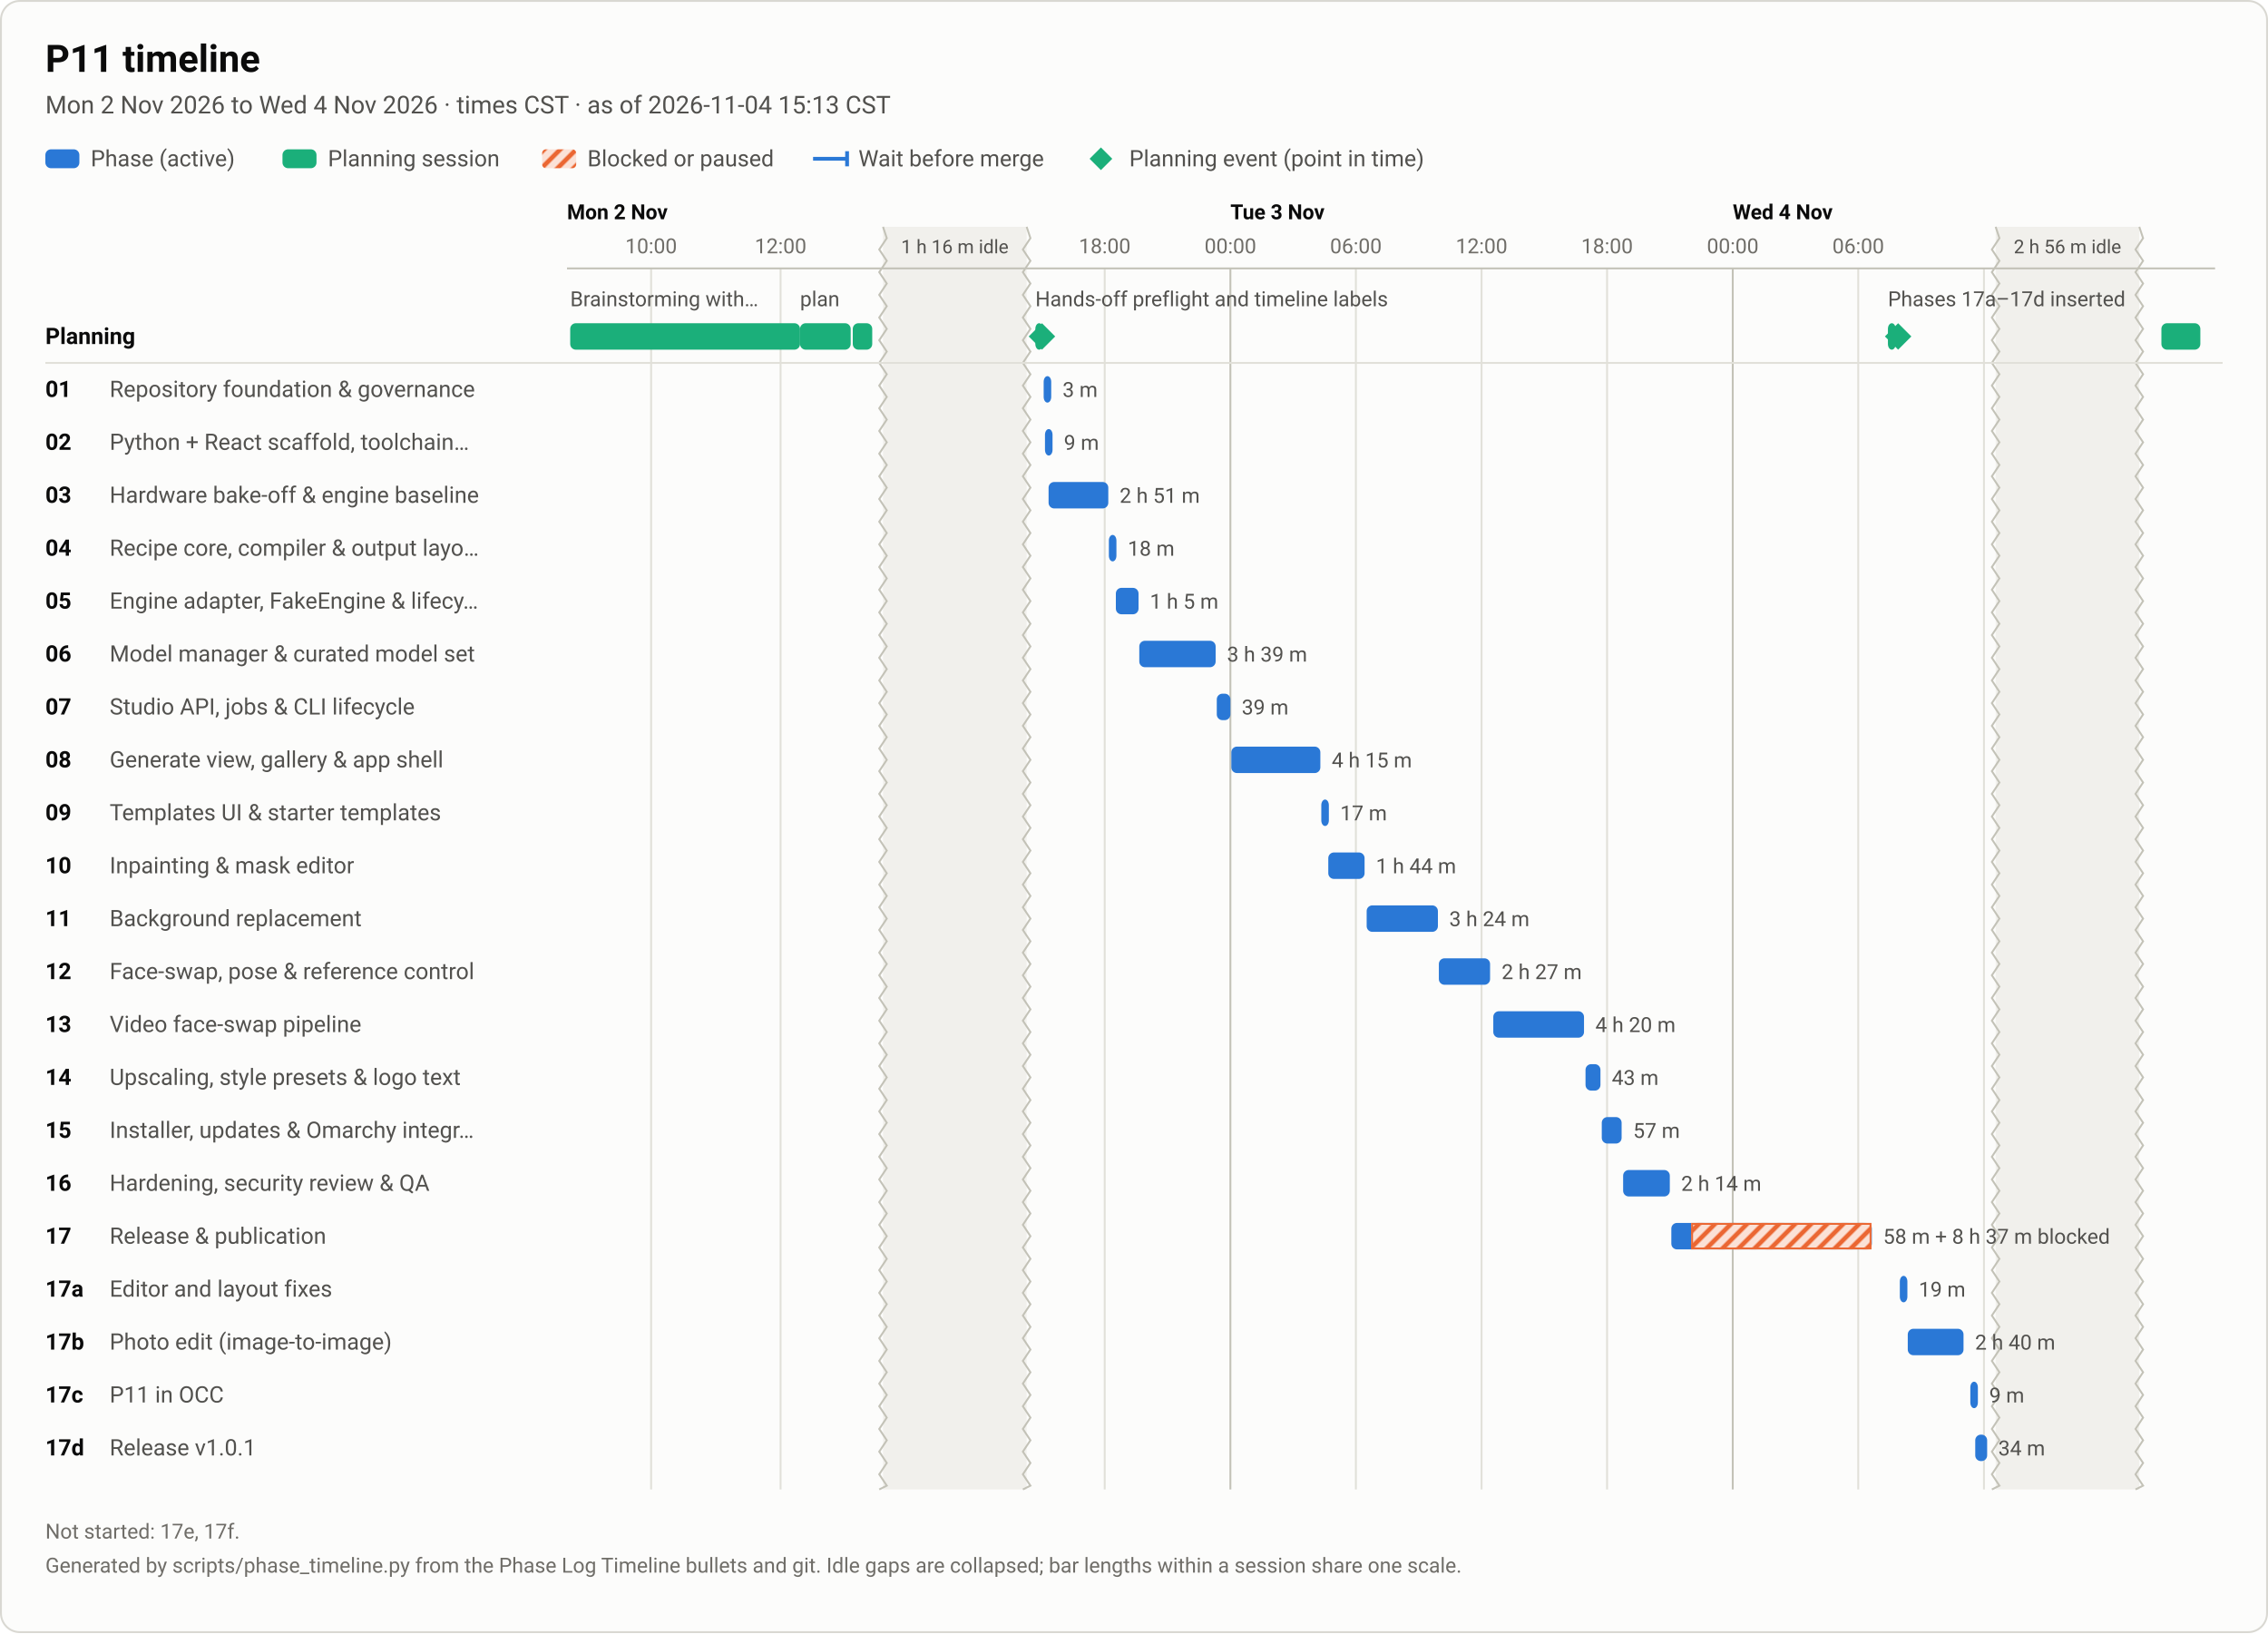
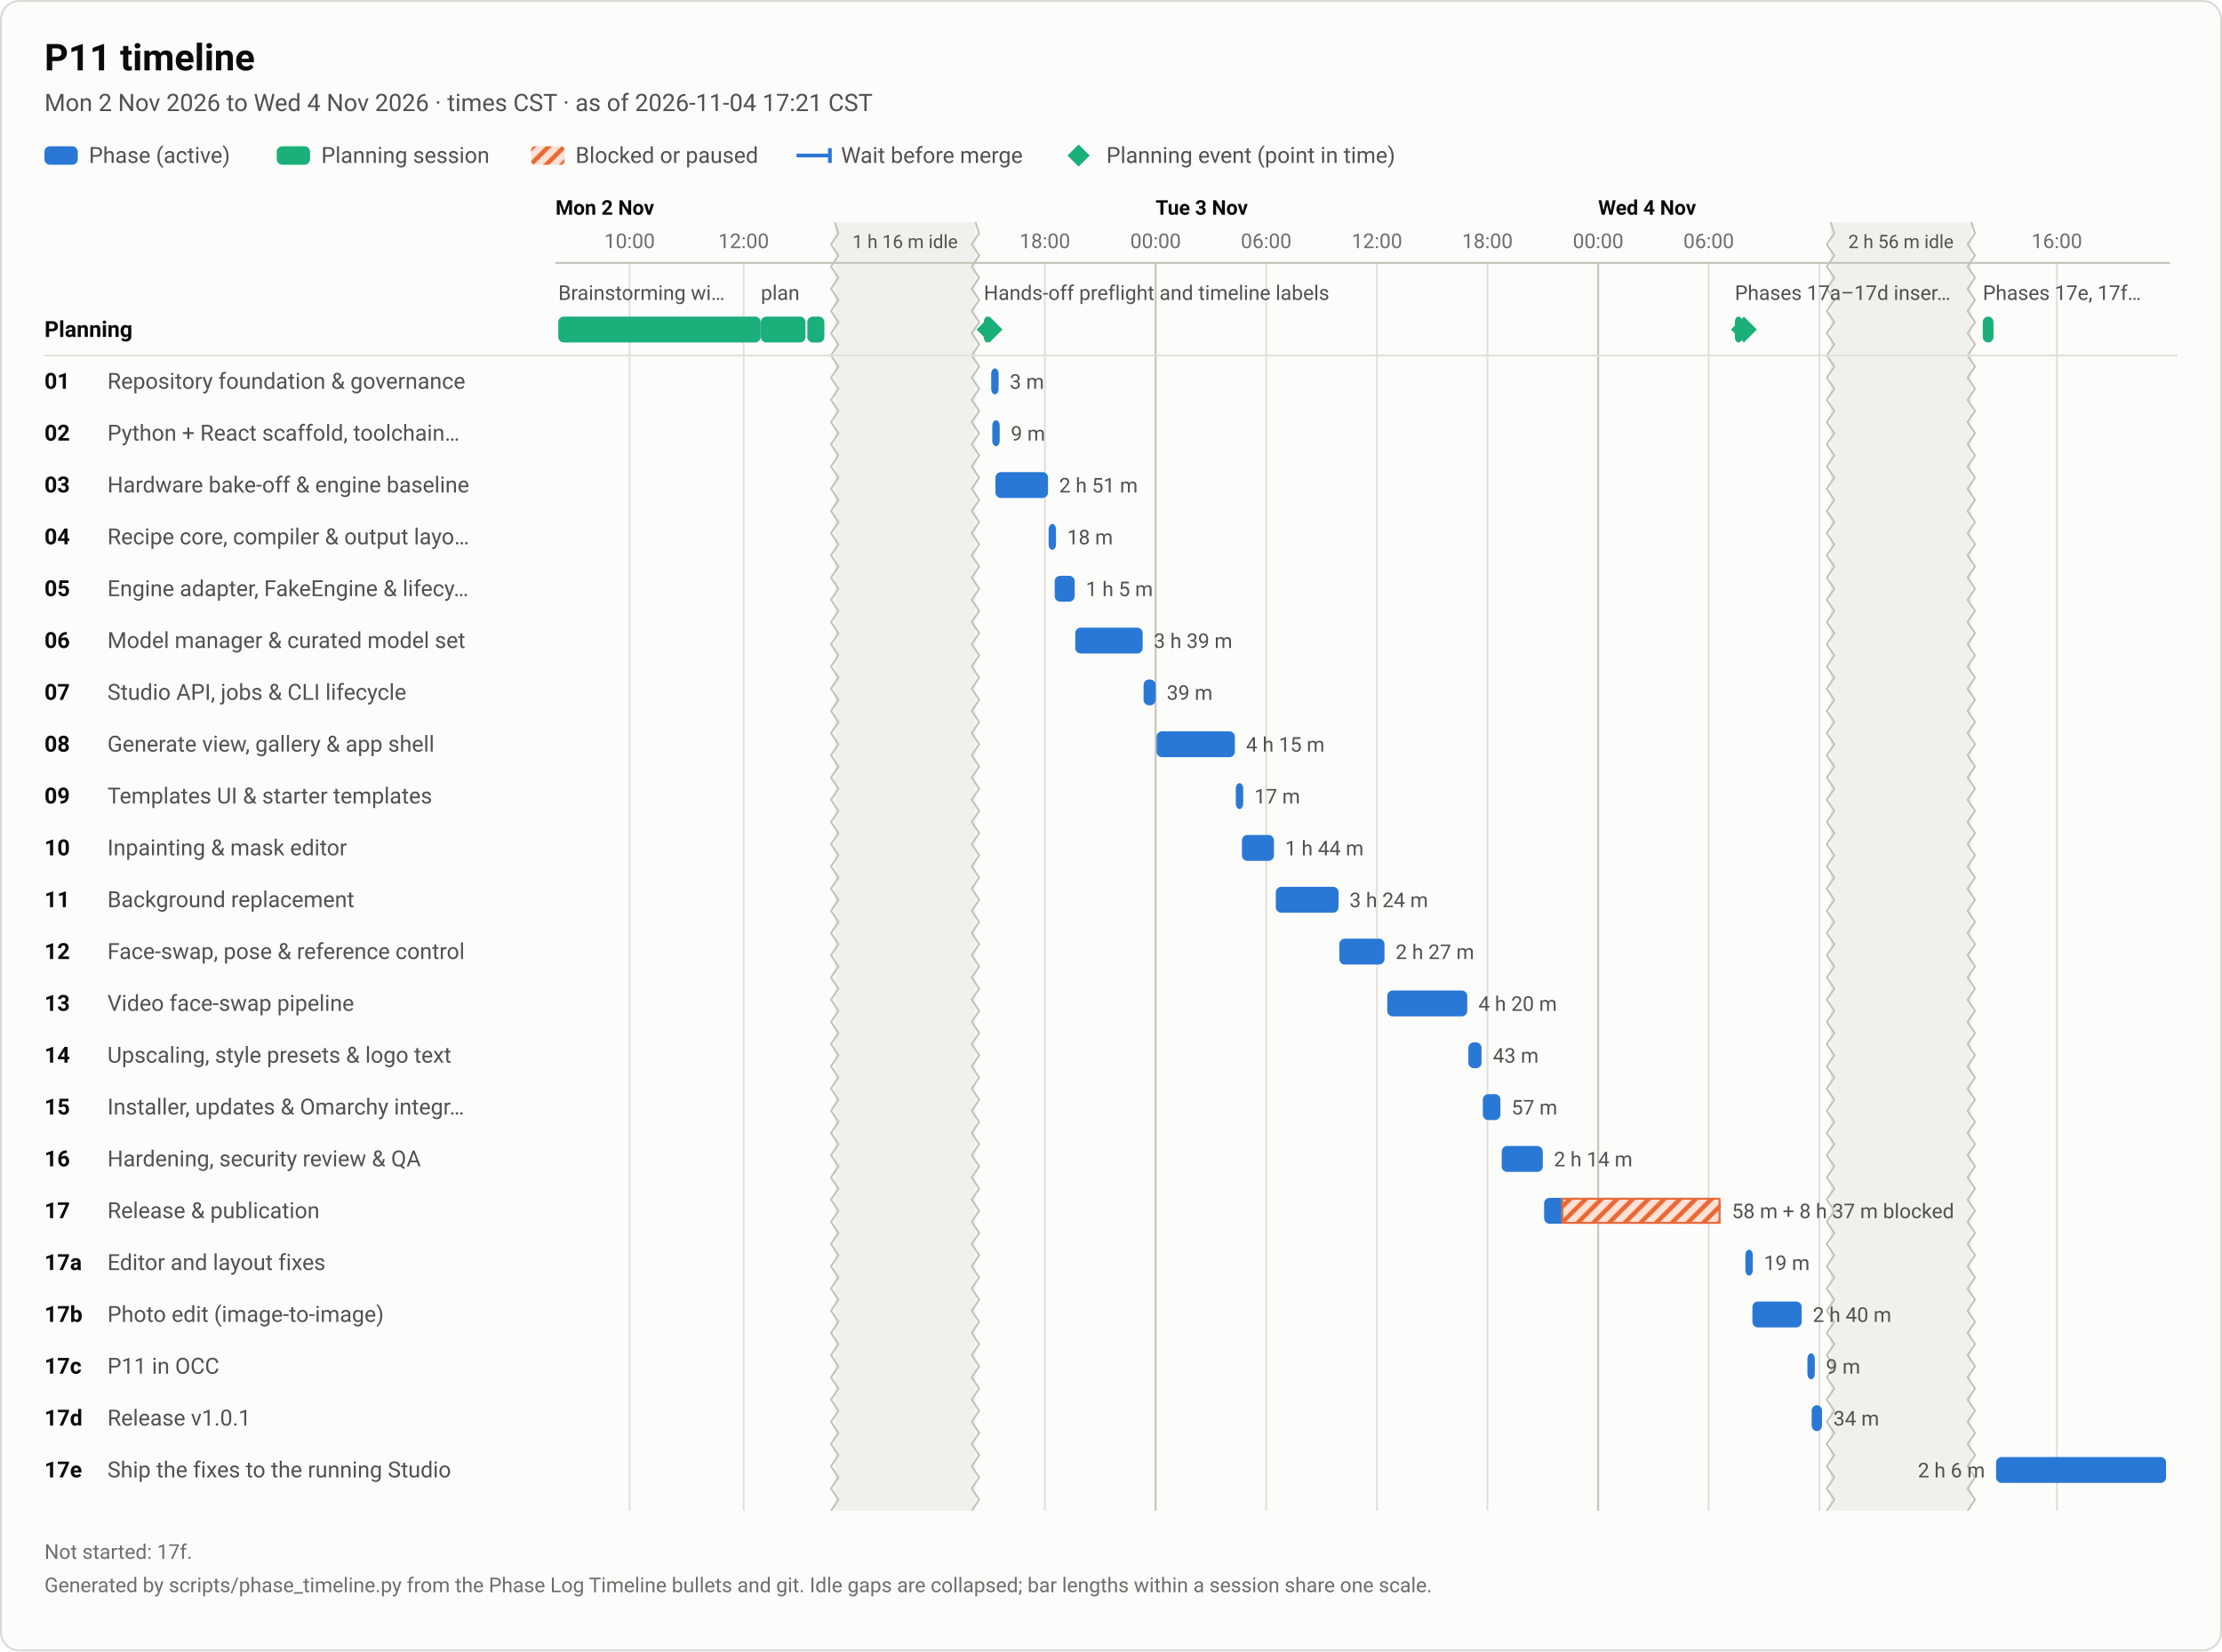
- <svg xmlns="http://www.w3.org/2000/svg" width="1200" height="864" viewBox="0 0 1200 864" role="img" aria-labelledby="tl-title tl-desc" font-family="system-ui, -apple-system, &quot;Segoe UI&quot;, Roboto, sans-serif" data-timeline-format="1">
+ <svg xmlns="http://www.w3.org/2000/svg" width="1200" height="892" viewBox="0 0 1200 892" role="img" aria-labelledby="tl-title tl-desc" font-family="system-ui, -apple-system, &quot;Segoe UI&quot;, Roboto, sans-serif" data-timeline-format="1">
  <style>.card{fill:#fcfcfb;stroke:#d9d8d2}.t1{fill:#0b0b0b}.t2{fill:#52514e}.t3{fill:#6f6d68}.grid{stroke:#e1e0d9}.axis{stroke:#c3c2b7}.brk{fill:#f1f0ec}.brke{stroke:#c3c2b7;fill:none}.ph{fill:#2a78d6}.pl{fill:#1baf7a}.tail{stroke:#2a78d6}.tailpl{stroke:#1baf7a}.hb{fill:#fbe1d6}.hl{stroke:#eb6834}.wo{stroke:#eb6834;fill:none}.ap{stroke:#0b0b0b;fill:none}.sep{stroke:#e1e0d9}text{font-variant-numeric:tabular-nums}@media (prefers-color-scheme: dark){.card{fill:#1a1a19;stroke:#3a3a37}.t1{fill:#f0efec}.t2{fill:#c3c2b7}.t3{fill:#a3a19a}.grid{stroke:#2c2c2a}.axis{stroke:#4a4a46}.brk{fill:#262624}.brke{stroke:#4a4a46;fill:none}.ph{fill:#3987e5}.pl{fill:#199e70}.tail{stroke:#3987e5}.tailpl{stroke:#199e70}.hb{fill:#4a2a1c}.hl{stroke:#d95926}.wo{stroke:#d95926;fill:none}.ap{stroke:#f0efec;fill:none}.sep{stroke:#2c2c2a}}</style>
  <defs>
    <pattern id="tl-hatch" patternUnits="userSpaceOnUse" width="6" height="6" patternTransform="rotate(45)">
      <rect class="hb" width="6" height="6" />
      <line class="hl" x1="1.5" y1="0" x2="1.5" y2="6" stroke-width="2.4" />
    </pattern>
  </defs>
-   <rect class="card" x="0.5" y="0.5" width="1199" height="863" rx="10" />
+   <rect class="card" x="0.5" y="0.5" width="1199" height="891" rx="10" />
  <text class="t1" x="24" y="38" font-size="20" font-weight="600">P11 timeline</text>
-   <text class="t2" x="24" y="60" font-size="13">Mon 2 Nov 2026 to Wed 4 Nov 2026 · times CST · as of 2026-11-04 15:13 CST</text>
+   <text class="t2" x="24" y="60" font-size="13">Mon 2 Nov 2026 to Wed 4 Nov 2026 · times CST · as of 2026-11-04 17:21 CST</text>
  <rect class="ph" x="24.0" y="79" width="18" height="10" rx="3" />
  <text class="t2" x="48" y="88" font-size="12">Phase (active)</text>
  <rect class="pl" x="149.462" y="79" width="18" height="10" rx="3" />
  <text class="t2" x="173.5" y="88" font-size="12">Planning session</text>
  <rect fill="url(#tl-hatch)" x="286.848" y="79" width="18" height="10" rx="2" />
  <text class="t2" x="310.8" y="88" font-size="12">Blocked or paused</text>
  <line class="tail" x1="430.195" x2="448.195" y1="84" y2="84" stroke-width="2" />
  <line class="tail" x1="448.195" x2="448.195" y1="80" y2="88" stroke-width="2" />
  <text class="t2" x="454.2" y="88" font-size="12">Wait before merge</text>
  <path class="pl" d="M582.5 78l6 6l-6 6l-6-6z" />
  <text class="t2" x="597.5" y="88" font-size="12">Planning event (point in time)</text>
  <text class="t1" x="300" y="116" font-size="11" font-weight="600">Mon 2 Nov</text>
-   <line class="grid" x1="344.5" x2="344.5" y1="142" y2="788" stroke-width="1" />
-   <text class="t3" x="344.5" y="134" font-size="11" text-anchor="middle">10:00</text>
-   <line class="grid" x1="413" x2="413" y1="142" y2="788" stroke-width="1" />
-   <text class="t3" x="413" y="134" font-size="11" text-anchor="middle">12:00</text>
-   <rect class="brk" x="467.2" y="120" width="76" height="668" />
-   <path class="brke" stroke-width="1" d="M467.2 120L469.2 126L465.2 132L469.2 138L465.2 144L469.2 150L465.2 156L469.2 162L465.2 168L469.2 174L465.2 180L469.2 186L465.2 192L469.2 198L465.2 204L469.2 210L465.2 216L469.2 222L465.2 228L469.2 234L465.2 240L469.2 246L465.2 252L469.2 258L465.2 264L469.2 270L465.2 276L469.2 282L465.2 288L469.2 294L465.2 300L469.2 306L465.2 312L469.2 318L465.2 324L469.2 330L465.2 336L469.2 342L465.2 348L469.2 354L465.2 360L469.2 366L465.2 372L469.2 378L465.2 384L469.2 390L465.2 396L469.2 402L465.2 408L469.2 414L465.2 420L469.2 426L465.2 432L469.2 438L465.2 444L469.2 450L465.2 456L469.2 462L465.2 468L469.2 474L465.2 480L469.2 486L465.2 492L469.2 498L465.2 504L469.2 510L465.2 516L469.2 522L465.2 528L469.2 534L465.2 540L469.2 546L465.2 552L469.2 558L465.2 564L469.2 570L465.2 576L469.2 582L465.2 588L469.2 594L465.2 600L469.2 606L465.2 612L469.2 618L465.2 624L469.2 630L465.2 636L469.2 642L465.2 648L469.2 654L465.2 660L469.2 666L465.2 672L469.2 678L465.2 684L469.2 690L465.2 696L469.2 702L465.2 708L469.2 714L465.2 720L469.2 726L465.2 732L469.2 738L465.2 744L469.2 750L465.2 756L469.2 762L465.2 768L469.2 774L465.2 780L469.2 786L465.2 788" />
-   <path class="brke" stroke-width="1" d="M543.2 120L545.2 126L541.2 132L545.2 138L541.2 144L545.2 150L541.2 156L545.2 162L541.2 168L545.2 174L541.2 180L545.2 186L541.2 192L545.2 198L541.2 204L545.2 210L541.2 216L545.2 222L541.2 228L545.2 234L541.2 240L545.2 246L541.2 252L545.2 258L541.2 264L545.2 270L541.2 276L545.2 282L541.2 288L545.2 294L541.2 300L545.2 306L541.2 312L545.2 318L541.2 324L545.2 330L541.2 336L545.2 342L541.2 348L545.2 354L541.2 360L545.2 366L541.2 372L545.2 378L541.2 384L545.2 390L541.2 396L545.2 402L541.2 408L545.2 414L541.2 420L545.2 426L541.2 432L545.2 438L541.2 444L545.2 450L541.2 456L545.2 462L541.2 468L545.2 474L541.2 480L545.2 486L541.2 492L545.2 498L541.2 504L545.2 510L541.2 516L545.2 522L541.2 528L545.2 534L541.2 540L545.2 546L541.2 552L545.2 558L541.2 564L545.2 570L541.2 576L545.2 582L541.2 588L545.2 594L541.2 600L545.2 606L541.2 612L545.2 618L541.2 624L545.2 630L541.2 636L545.2 642L541.2 648L545.2 654L541.2 660L545.2 666L541.2 672L545.2 678L541.2 684L545.2 690L541.2 696L545.2 702L541.2 708L545.2 714L541.2 720L545.2 726L541.2 732L545.2 738L541.2 744L545.2 750L541.2 756L545.2 762L541.2 768L545.2 774L541.2 780L545.2 786L541.2 788" />
-   <text class="t2" x="505.2" y="134" font-size="10" text-anchor="middle">1 h 16 m idle</text>
-   <line class="grid" x1="584.5" x2="584.5" y1="142" y2="788" stroke-width="1" />
-   <text class="t3" x="584.5" y="134" font-size="11" text-anchor="middle">18:00</text>
-   <line class="axis" x1="651" x2="651" y1="142" y2="788" stroke-width="1" />
-   <text class="t3" x="651" y="134" font-size="11" text-anchor="middle">00:00</text>
-   <text class="t1" x="651" y="116" font-size="11" font-weight="600">Tue 3 Nov</text>
-   <line class="grid" x1="717.4" x2="717.4" y1="142" y2="788" stroke-width="1" />
-   <text class="t3" x="717.4" y="134" font-size="11" text-anchor="middle">06:00</text>
-   <line class="grid" x1="783.9" x2="783.9" y1="142" y2="788" stroke-width="1" />
-   <text class="t3" x="783.9" y="134" font-size="11" text-anchor="middle">12:00</text>
-   <line class="grid" x1="850.3" x2="850.3" y1="142" y2="788" stroke-width="1" />
-   <text class="t3" x="850.3" y="134" font-size="11" text-anchor="middle">18:00</text>
-   <line class="axis" x1="916.8" x2="916.8" y1="142" y2="788" stroke-width="1" />
-   <text class="t3" x="916.8" y="134" font-size="11" text-anchor="middle">00:00</text>
-   <text class="t1" x="916.8" y="116" font-size="11" font-weight="600">Wed 4 Nov</text>
-   <line class="grid" x1="983.2" x2="983.2" y1="142" y2="788" stroke-width="1" />
-   <text class="t3" x="983.2" y="134" font-size="11" text-anchor="middle">06:00</text>
-   <line class="grid" x1="1049.7" x2="1049.7" y1="142" y2="788" stroke-width="1" />
-   <rect class="brk" x="1055.9" y="120" width="76" height="668" />
-   <path class="brke" stroke-width="1" d="M1055.9 120L1057.9 126L1053.9 132L1057.9 138L1053.9 144L1057.9 150L1053.9 156L1057.9 162L1053.9 168L1057.9 174L1053.9 180L1057.9 186L1053.9 192L1057.9 198L1053.9 204L1057.9 210L1053.9 216L1057.9 222L1053.9 228L1057.9 234L1053.9 240L1057.9 246L1053.9 252L1057.9 258L1053.9 264L1057.9 270L1053.9 276L1057.9 282L1053.9 288L1057.9 294L1053.9 300L1057.9 306L1053.9 312L1057.9 318L1053.9 324L1057.9 330L1053.9 336L1057.9 342L1053.9 348L1057.9 354L1053.9 360L1057.9 366L1053.9 372L1057.9 378L1053.9 384L1057.9 390L1053.9 396L1057.9 402L1053.9 408L1057.9 414L1053.9 420L1057.9 426L1053.9 432L1057.9 438L1053.9 444L1057.9 450L1053.9 456L1057.9 462L1053.9 468L1057.9 474L1053.9 480L1057.9 486L1053.9 492L1057.9 498L1053.9 504L1057.9 510L1053.9 516L1057.9 522L1053.9 528L1057.9 534L1053.9 540L1057.9 546L1053.9 552L1057.9 558L1053.9 564L1057.9 570L1053.9 576L1057.9 582L1053.9 588L1057.9 594L1053.9 600L1057.9 606L1053.9 612L1057.9 618L1053.9 624L1057.9 630L1053.9 636L1057.9 642L1053.9 648L1057.9 654L1053.9 660L1057.9 666L1053.9 672L1057.9 678L1053.9 684L1057.9 690L1053.9 696L1057.9 702L1053.9 708L1057.9 714L1053.9 720L1057.9 726L1053.9 732L1057.9 738L1053.9 744L1057.9 750L1053.9 756L1057.9 762L1053.9 768L1057.9 774L1053.9 780L1057.9 786L1053.9 788" />
-   <path class="brke" stroke-width="1" d="M1131.9 120L1133.9 126L1129.9 132L1133.9 138L1129.9 144L1133.9 150L1129.9 156L1133.9 162L1129.9 168L1133.9 174L1129.9 180L1133.9 186L1129.9 192L1133.9 198L1129.9 204L1133.9 210L1129.9 216L1133.9 222L1129.9 228L1133.9 234L1129.9 240L1133.9 246L1129.9 252L1133.9 258L1129.9 264L1133.9 270L1129.9 276L1133.9 282L1129.9 288L1133.9 294L1129.9 300L1133.9 306L1129.9 312L1133.9 318L1129.9 324L1133.9 330L1129.9 336L1133.9 342L1129.9 348L1133.9 354L1129.9 360L1133.9 366L1129.9 372L1133.9 378L1129.9 384L1133.9 390L1129.9 396L1133.9 402L1129.9 408L1133.9 414L1129.9 420L1133.9 426L1129.9 432L1133.9 438L1129.9 444L1133.9 450L1129.9 456L1133.9 462L1129.9 468L1133.9 474L1129.9 480L1133.9 486L1129.9 492L1133.9 498L1129.9 504L1133.9 510L1129.9 516L1133.9 522L1129.9 528L1133.9 534L1129.9 540L1133.9 546L1129.9 552L1133.9 558L1129.9 564L1133.9 570L1129.9 576L1133.9 582L1129.9 588L1133.9 594L1129.9 600L1133.9 606L1129.9 612L1133.9 618L1129.9 624L1133.9 630L1129.9 636L1133.9 642L1129.9 648L1133.9 654L1129.9 660L1133.9 666L1129.9 672L1133.9 678L1129.9 684L1133.9 690L1129.9 696L1133.9 702L1129.9 708L1133.9 714L1129.9 720L1133.9 726L1129.9 732L1133.9 738L1129.9 744L1133.9 750L1129.9 756L1133.9 762L1129.9 768L1133.9 774L1129.9 780L1133.9 786L1129.9 788" />
-   <text class="t2" x="1093.9" y="134" font-size="10" text-anchor="middle">2 h 56 m idle</text>
+   <line class="grid" x1="340" x2="340" y1="142" y2="816" stroke-width="1" />
+   <text class="t3" x="340" y="134" font-size="11" text-anchor="middle">10:00</text>
+   <line class="grid" x1="401.6" x2="401.6" y1="142" y2="816" stroke-width="1" />
+   <text class="t3" x="401.6" y="134" font-size="11" text-anchor="middle">12:00</text>
+   <rect class="brk" x="450.8" y="120" width="76" height="696" />
+   <path class="brke" stroke-width="1" d="M450.8 120L452.8 126L448.8 132L452.8 138L448.8 144L452.8 150L448.8 156L452.8 162L448.8 168L452.8 174L448.8 180L452.8 186L448.8 192L452.8 198L448.8 204L452.8 210L448.8 216L452.8 222L448.8 228L452.8 234L448.8 240L452.8 246L448.8 252L452.8 258L448.8 264L452.8 270L448.8 276L452.8 282L448.8 288L452.8 294L448.8 300L452.8 306L448.8 312L452.8 318L448.8 324L452.8 330L448.8 336L452.8 342L448.8 348L452.8 354L448.8 360L452.8 366L448.8 372L452.8 378L448.8 384L452.8 390L448.8 396L452.8 402L448.8 408L452.8 414L448.8 420L452.8 426L448.8 432L452.8 438L448.8 444L452.8 450L448.8 456L452.8 462L448.8 468L452.8 474L448.8 480L452.8 486L448.8 492L452.8 498L448.8 504L452.8 510L448.8 516L452.8 522L448.8 528L452.8 534L448.8 540L452.8 546L448.8 552L452.8 558L448.8 564L452.8 570L448.8 576L452.8 582L448.8 588L452.8 594L448.8 600L452.8 606L448.8 612L452.8 618L448.8 624L452.8 630L448.8 636L452.8 642L448.8 648L452.8 654L448.8 660L452.8 666L448.8 672L452.8 678L448.8 684L452.8 690L448.8 696L452.8 702L448.8 708L452.8 714L448.8 720L452.8 726L448.8 732L452.8 738L448.8 744L452.8 750L448.8 756L452.8 762L448.8 768L452.8 774L448.8 780L452.8 786L448.8 792L452.8 798L448.8 804L452.8 810L448.8 816" />
+   <path class="brke" stroke-width="1" d="M526.8 120L528.8 126L524.8 132L528.8 138L524.8 144L528.8 150L524.8 156L528.8 162L524.8 168L528.8 174L524.8 180L528.8 186L524.8 192L528.8 198L524.8 204L528.8 210L524.8 216L528.8 222L524.8 228L528.8 234L524.8 240L528.8 246L524.8 252L528.8 258L524.8 264L528.8 270L524.8 276L528.8 282L524.8 288L528.8 294L524.8 300L528.8 306L524.8 312L528.8 318L524.8 324L528.8 330L524.8 336L528.8 342L524.8 348L528.8 354L524.8 360L528.8 366L524.8 372L528.8 378L524.8 384L528.8 390L524.8 396L528.8 402L524.8 408L528.8 414L524.8 420L528.8 426L524.8 432L528.8 438L524.8 444L528.8 450L524.8 456L528.8 462L524.8 468L528.8 474L524.8 480L528.8 486L524.8 492L528.8 498L524.8 504L528.8 510L524.8 516L528.8 522L524.8 528L528.8 534L524.8 540L528.8 546L524.8 552L528.8 558L524.8 564L528.8 570L524.8 576L528.8 582L524.8 588L528.8 594L524.8 600L528.8 606L524.8 612L528.8 618L524.8 624L528.8 630L524.8 636L528.8 642L524.8 648L528.8 654L524.8 660L528.8 666L524.8 672L528.8 678L524.8 684L528.8 690L524.8 696L528.8 702L524.8 708L528.8 714L524.8 720L528.8 726L524.8 732L528.8 738L524.8 744L528.8 750L524.8 756L528.8 762L524.8 768L528.8 774L524.8 780L528.8 786L524.8 792L528.8 798L524.8 804L528.8 810L524.8 816" />
+   <text class="t2" x="488.8" y="134" font-size="10" text-anchor="middle">1 h 16 m idle</text>
+   <line class="grid" x1="564.3" x2="564.3" y1="142" y2="816" stroke-width="1" />
+   <text class="t3" x="564.3" y="134" font-size="11" text-anchor="middle">18:00</text>
+   <line class="axis" x1="624.1" x2="624.1" y1="142" y2="816" stroke-width="1" />
+   <text class="t3" x="624.1" y="134" font-size="11" text-anchor="middle">00:00</text>
+   <text class="t1" x="624.1" y="116" font-size="11" font-weight="600">Tue 3 Nov</text>
+   <line class="grid" x1="683.8" x2="683.8" y1="142" y2="816" stroke-width="1" />
+   <text class="t3" x="683.8" y="134" font-size="11" text-anchor="middle">06:00</text>
+   <line class="grid" x1="743.6" x2="743.6" y1="142" y2="816" stroke-width="1" />
+   <text class="t3" x="743.6" y="134" font-size="11" text-anchor="middle">12:00</text>
+   <line class="grid" x1="803.3" x2="803.3" y1="142" y2="816" stroke-width="1" />
+   <text class="t3" x="803.3" y="134" font-size="11" text-anchor="middle">18:00</text>
+   <line class="axis" x1="863.1" x2="863.1" y1="142" y2="816" stroke-width="1" />
+   <text class="t3" x="863.1" y="134" font-size="11" text-anchor="middle">00:00</text>
+   <text class="t1" x="863.1" y="116" font-size="11" font-weight="600">Wed 4 Nov</text>
+   <line class="grid" x1="922.8" x2="922.8" y1="142" y2="816" stroke-width="1" />
+   <text class="t3" x="922.8" y="134" font-size="11" text-anchor="middle">06:00</text>
+   <line class="grid" x1="982.6" x2="982.6" y1="142" y2="816" stroke-width="1" />
+   <rect class="brk" x="988.6" y="120" width="76" height="696" />
+   <path class="brke" stroke-width="1" d="M988.6 120L990.6 126L986.6 132L990.6 138L986.6 144L990.6 150L986.6 156L990.6 162L986.6 168L990.6 174L986.6 180L990.6 186L986.6 192L990.6 198L986.6 204L990.6 210L986.6 216L990.6 222L986.6 228L990.6 234L986.6 240L990.6 246L986.6 252L990.6 258L986.6 264L990.6 270L986.6 276L990.6 282L986.6 288L990.6 294L986.6 300L990.6 306L986.6 312L990.6 318L986.6 324L990.6 330L986.6 336L990.6 342L986.6 348L990.6 354L986.6 360L990.6 366L986.6 372L990.6 378L986.6 384L990.6 390L986.6 396L990.6 402L986.6 408L990.6 414L986.6 420L990.6 426L986.6 432L990.6 438L986.6 444L990.6 450L986.6 456L990.6 462L986.6 468L990.6 474L986.6 480L990.6 486L986.6 492L990.6 498L986.6 504L990.6 510L986.6 516L990.6 522L986.6 528L990.6 534L986.6 540L990.6 546L986.6 552L990.6 558L986.6 564L990.6 570L986.6 576L990.6 582L986.6 588L990.6 594L986.6 600L990.6 606L986.6 612L990.6 618L986.6 624L990.6 630L986.6 636L990.6 642L986.6 648L990.6 654L986.6 660L990.6 666L986.6 672L990.6 678L986.6 684L990.6 690L986.6 696L990.6 702L986.6 708L990.6 714L986.6 720L990.6 726L986.6 732L990.6 738L986.6 744L990.6 750L986.6 756L990.6 762L986.6 768L990.6 774L986.6 780L990.6 786L986.6 792L990.6 798L986.6 804L990.6 810L986.6 816" />
+   <path class="brke" stroke-width="1" d="M1064.6 120L1066.6 126L1062.6 132L1066.6 138L1062.6 144L1066.6 150L1062.6 156L1066.6 162L1062.6 168L1066.6 174L1062.6 180L1066.6 186L1062.6 192L1066.6 198L1062.6 204L1066.6 210L1062.6 216L1066.6 222L1062.6 228L1066.6 234L1062.6 240L1066.6 246L1062.6 252L1066.6 258L1062.6 264L1066.6 270L1062.6 276L1066.6 282L1062.6 288L1066.6 294L1062.6 300L1066.6 306L1062.6 312L1066.6 318L1062.6 324L1066.6 330L1062.6 336L1066.6 342L1062.6 348L1066.6 354L1062.6 360L1066.6 366L1062.6 372L1066.6 378L1062.6 384L1066.6 390L1062.6 396L1066.6 402L1062.6 408L1066.6 414L1062.6 420L1066.6 426L1062.6 432L1066.6 438L1062.6 444L1066.6 450L1062.6 456L1066.6 462L1062.6 468L1066.6 474L1062.6 480L1066.6 486L1062.6 492L1066.6 498L1062.6 504L1066.6 510L1062.6 516L1066.6 522L1062.6 528L1066.6 534L1062.6 540L1066.6 546L1062.6 552L1066.6 558L1062.6 564L1066.6 570L1062.6 576L1066.6 582L1062.6 588L1066.6 594L1062.6 600L1066.6 606L1062.6 612L1066.6 618L1062.6 624L1066.6 630L1062.6 636L1066.6 642L1062.6 648L1066.6 654L1062.6 660L1066.6 666L1062.6 672L1066.6 678L1062.6 684L1066.6 690L1062.6 696L1066.6 702L1062.6 708L1066.6 714L1062.6 720L1066.6 726L1062.6 732L1066.6 738L1062.6 744L1066.6 750L1062.6 756L1066.6 762L1062.6 768L1066.6 774L1062.6 780L1066.6 786L1062.6 792L1066.6 798L1062.6 804L1066.6 810L1062.6 816" />
+   <text class="t2" x="1026.6" y="134" font-size="10" text-anchor="middle">2 h 56 m idle</text>
+   <line class="grid" x1="1110.8" x2="1110.8" y1="142" y2="816" stroke-width="1" />
+   <text class="t3" x="1110.8" y="134" font-size="11" text-anchor="middle">16:00</text>
  <line class="axis" x1="300" x2="1172" y1="142" y2="142" stroke-width="1" />
  <text class="t1" x="24" y="182" font-size="12" font-weight="600">Planning</text>
  <g id="tl-plan1">
-     <rect class="pl" x="301.7" y="171" width="121.6" height="14" rx="3" />
-   </g>
-   <text class="t2" x="301.7" y="162" font-size="11">Brainstorming with…</text>
+     <rect class="pl" x="301.5" y="171" width="109.3" height="14" rx="3" />
+   </g>
+   <text class="t2" x="301.5" y="162" font-size="11">Brainstorming wi…</text>
  <g id="tl-plan2">
-     <rect class="pl" x="423.3" y="171" width="26.8" height="14" rx="3" />
-   </g>
-   <text class="t2" x="423.3" y="162" font-size="11">plan</text>
+     <rect class="pl" x="410.9" y="171" width="24.1" height="14" rx="3" />
+   </g>
+   <text class="t2" x="410.9" y="162" font-size="11">plan</text>
  <g id="tl-p00">
-     <rect class="pl" x="451.2" y="171" width="10.3" height="14" rx="3" />
+     <rect class="pl" x="436" y="171" width="9.2" height="14" rx="3" />
  </g>
  <g id="tl-plan3">
-     <rect class="pl" x="547.8" y="171" width="4" height="14" rx="3" />
-   </g>
-   <text class="t2" x="547.8" y="162" font-size="11">Hands-off preflight and timeline labels</text>
+     <rect class="pl" x="531.3" y="171" width="4" height="14" rx="3" />
+   </g>
+   <text class="t2" x="531.3" y="162" font-size="11">Hands-off preflight and timeline labels</text>
  <g id="tl-pf-13ee0d5">
-     <path class="pl" d="M551.3 171l7 7l-7 7l-7-7z" />
+     <path class="pl" d="M534.4 171l7 7l-7 7l-7-7z" />
  </g>
  <g id="tl-plan4">
-     <rect class="pl" x="998.9" y="171" width="4.1" height="14" rx="3" />
-   </g>
-   <text class="t2" x="998.9" y="162" font-size="11">Phases 17a–17d inserted</text>
+     <rect class="pl" x="936.9" y="171" width="4" height="14" rx="3" />
+   </g>
+   <text class="t2" x="936.9" y="162" font-size="11">Phases 17a–17d inser…</text>
  <g id="tl-pf-19ebe39">
-     <path class="pl" d="M1004.3 171l7 7l-7 7l-7-7z" />
+     <path class="pl" d="M941.8 171l7 7l-7 7l-7-7z" />
  </g>
  <g id="tl-plan5">
-     <rect class="pl" x="1143.6" y="171" width="20.6" height="14" rx="3" />
-   </g>
+     <rect class="pl" x="1070.8" y="171" width="5.8" height="14" rx="3" />
+   </g>
+   <text class="t2" x="1070.8" y="162" font-size="11">Phases 17e, 17f…</text>
  <line class="sep" x1="24" x2="1176" y1="192" y2="192" stroke-width="1" />
  <text class="t1" x="24" y="210" font-size="12" font-weight="600">01</text>
  <text class="t2" x="58" y="210" font-size="12">Repository foundation &amp; governance</text>
  <g id="tl-p01">
-     <rect class="ph" x="552.2" y="199" width="4" height="14" rx="3" />
-   </g>
-   <text class="t2" x="562.2" y="210" font-size="11">3 m</text>
+     <rect class="ph" x="535.3" y="199" width="4" height="14" rx="3" />
+   </g>
+   <text class="t2" x="545.3" y="210" font-size="11">3 m</text>
  <text class="t1" x="24" y="238" font-size="12" font-weight="600">02</text>
  <text class="t2" x="58" y="238" font-size="12">Python + React scaffold, toolchain…</text>
  <g id="tl-p02">
-     <rect class="ph" x="552.9" y="227" width="4" height="14" rx="3" />
-   </g>
-   <text class="t2" x="562.9" y="238" font-size="11">9 m</text>
+     <rect class="ph" x="535.9" y="227" width="4" height="14" rx="3" />
+   </g>
+   <text class="t2" x="545.9" y="238" font-size="11">9 m</text>
  <text class="t1" x="24" y="266" font-size="12" font-weight="600">03</text>
  <text class="t2" x="58" y="266" font-size="12">Hardware bake-off &amp; engine baseline</text>
  <g id="tl-p03">
-     <rect class="ph" x="554.8" y="255" width="31.6" height="14" rx="3" />
-   </g>
-   <text class="t2" x="592.4" y="266" font-size="11">2 h 51 m</text>
+     <rect class="ph" x="537.6" y="255" width="28.4" height="14" rx="3" />
+   </g>
+   <text class="t2" x="572" y="266" font-size="11">2 h 51 m</text>
  <text class="t1" x="24" y="294" font-size="12" font-weight="600">04</text>
  <text class="t2" x="58" y="294" font-size="12">Recipe core, compiler &amp; output layo…</text>
  <g id="tl-p04">
-     <rect class="ph" x="586.7" y="283" width="4" height="14" rx="3" />
-   </g>
-   <text class="t2" x="596.7" y="294" font-size="11">18 m</text>
+     <rect class="ph" x="566.3" y="283" width="4" height="14" rx="3" />
+   </g>
+   <text class="t2" x="576.3" y="294" font-size="11">18 m</text>
  <text class="t1" x="24" y="322" font-size="12" font-weight="600">05</text>
  <text class="t2" x="58" y="322" font-size="12">Engine adapter, FakeEngine &amp; lifecy…</text>
  <g id="tl-p05">
-     <rect class="ph" x="590.4" y="311" width="12" height="14" rx="3" />
-   </g>
-   <text class="t2" x="608.4" y="322" font-size="11">1 h 5 m</text>
+     <rect class="ph" x="569.6" y="311" width="10.8" height="14" rx="3" />
+   </g>
+   <text class="t2" x="586.4" y="322" font-size="11">1 h 5 m</text>
  <text class="t1" x="24" y="350" font-size="12" font-weight="600">06</text>
  <text class="t2" x="58" y="350" font-size="12">Model manager &amp; curated model set</text>
  <g id="tl-p06">
-     <rect class="ph" x="602.8" y="339" width="40.4" height="14" rx="3" />
-   </g>
-   <text class="t2" x="649.2" y="350" font-size="11">3 h 39 m</text>
+     <rect class="ph" x="580.7" y="339" width="36.4" height="14" rx="3" />
+   </g>
+   <text class="t2" x="623.1" y="350" font-size="11">3 h 39 m</text>
  <text class="t1" x="24" y="378" font-size="12" font-weight="600">07</text>
  <text class="t2" x="58" y="378" font-size="12">Studio API, jobs &amp; CLI lifecycle</text>
  <g id="tl-p07">
-     <rect class="ph" x="643.8" y="367" width="7.2" height="14" rx="3" />
-   </g>
-   <text class="t2" x="657" y="378" font-size="11">39 m</text>
+     <rect class="ph" x="617.6" y="367" width="6.5" height="14" rx="3" />
+   </g>
+   <text class="t2" x="630.1" y="378" font-size="11">39 m</text>
  <text class="t1" x="24" y="406" font-size="12" font-weight="600">08</text>
  <text class="t2" x="58" y="406" font-size="12">Generate view, gallery &amp; app shell</text>
  <g id="tl-p08">
-     <rect class="ph" x="651.5" y="395" width="47.1" height="14" rx="3" />
-   </g>
-   <text class="t2" x="704.6" y="406" font-size="11">4 h 15 m</text>
+     <rect class="ph" x="624.6" y="395" width="42.3" height="14" rx="3" />
+   </g>
+   <text class="t2" x="672.9" y="406" font-size="11">4 h 15 m</text>
  <text class="t1" x="24" y="434" font-size="12" font-weight="600">09</text>
  <text class="t2" x="58" y="434" font-size="12">Templates UI &amp; starter templates</text>
  <g id="tl-p09">
-     <rect class="ph" x="699.1" y="423" width="4" height="14" rx="3" />
-   </g>
-   <text class="t2" x="709.1" y="434" font-size="11">17 m</text>
+     <rect class="ph" x="667.4" y="423" width="4" height="14" rx="3" />
+   </g>
+   <text class="t2" x="677.4" y="434" font-size="11">17 m</text>
  <text class="t1" x="24" y="462" font-size="12" font-weight="600">10</text>
  <text class="t2" x="58" y="462" font-size="12">Inpainting &amp; mask editor</text>
  <g id="tl-p10">
-     <rect class="ph" x="702.8" y="451" width="19.2" height="14" rx="3" />
-   </g>
-   <text class="t2" x="728" y="462" font-size="11">1 h 44 m</text>
+     <rect class="ph" x="670.7" y="451" width="17.3" height="14" rx="3" />
+   </g>
+   <text class="t2" x="694" y="462" font-size="11">1 h 44 m</text>
  <text class="t1" x="24" y="490" font-size="12" font-weight="600">11</text>
  <text class="t2" x="58" y="490" font-size="12">Background replacement</text>
  <g id="tl-p11">
-     <rect class="ph" x="723.1" y="479" width="37.7" height="14" rx="3" />
-   </g>
-   <text class="t2" x="766.8" y="490" font-size="11">3 h 24 m</text>
+     <rect class="ph" x="689" y="479" width="33.9" height="14" rx="3" />
+   </g>
+   <text class="t2" x="728.8" y="490" font-size="11">3 h 24 m</text>
  <text class="t1" x="24" y="518" font-size="12" font-weight="600">12</text>
  <text class="t2" x="58" y="518" font-size="12">Face-swap, pose &amp; reference control</text>
  <g id="tl-p12">
-     <rect class="ph" x="761.3" y="507" width="27.1" height="14" rx="3" />
-   </g>
-   <text class="t2" x="794.5" y="518" font-size="11">2 h 27 m</text>
+     <rect class="ph" x="723.3" y="507" width="24.4" height="14" rx="3" />
+   </g>
+   <text class="t2" x="753.7" y="518" font-size="11">2 h 27 m</text>
  <text class="t1" x="24" y="546" font-size="12" font-weight="600">13</text>
  <text class="t2" x="58" y="546" font-size="12">Video face-swap pipeline</text>
  <g id="tl-p13">
-     <rect class="ph" x="790.1" y="535" width="48" height="14" rx="3" />
-   </g>
-   <text class="t2" x="844.1" y="546" font-size="11">4 h 20 m</text>
+     <rect class="ph" x="749.2" y="535" width="43.2" height="14" rx="3" />
+   </g>
+   <text class="t2" x="798.4" y="546" font-size="11">4 h 20 m</text>
  <text class="t1" x="24" y="574" font-size="12" font-weight="600">14</text>
  <text class="t2" x="58" y="574" font-size="12">Upscaling, style presets &amp; logo text</text>
  <g id="tl-p14">
-     <rect class="ph" x="838.9" y="563" width="7.9" height="14" rx="3" />
-   </g>
-   <text class="t2" x="852.8" y="574" font-size="11">43 m</text>
+     <rect class="ph" x="793" y="563" width="7.1" height="14" rx="3" />
+   </g>
+   <text class="t2" x="806.2" y="574" font-size="11">43 m</text>
  <text class="t1" x="24" y="602" font-size="12" font-weight="600">15</text>
  <text class="t2" x="58" y="602" font-size="12">Installer, updates &amp; Omarchy integr…</text>
  <g id="tl-p15">
-     <rect class="ph" x="847.5" y="591" width="10.5" height="14" rx="3" />
-   </g>
-   <text class="t2" x="864.1" y="602" font-size="11">57 m</text>
+     <rect class="ph" x="800.8" y="591" width="9.5" height="14" rx="3" />
+   </g>
+   <text class="t2" x="816.3" y="602" font-size="11">57 m</text>
  <text class="t1" x="24" y="630" font-size="12" font-weight="600">16</text>
  <text class="t2" x="58" y="630" font-size="12">Hardening, security review &amp; QA</text>
  <g id="tl-p16">
-     <rect class="ph" x="858.8" y="619" width="24.7" height="14" rx="3" />
-   </g>
-   <text class="t2" x="889.5" y="630" font-size="11">2 h 14 m</text>
+     <rect class="ph" x="811" y="619" width="22.2" height="14" rx="3" />
+   </g>
+   <text class="t2" x="839.2" y="630" font-size="11">2 h 14 m</text>
  <text class="t1" x="24" y="658" font-size="12" font-weight="600">17</text>
  <text class="t2" x="58" y="658" font-size="12">Release &amp; publication</text>
  <g id="tl-p17">
-     <rect class="ph" x="884.3" y="647" width="106.1" height="14" rx="3" />
-     <rect id="tl-p17-w1" fill="url(#tl-hatch)" x="894.8" y="647" width="95.4" height="14" />
-     <rect class="wo" x="895.3" y="647.5" width="94.4" height="13" stroke-width="1" />
-   </g>
-   <text class="t2" x="996.4" y="658" font-size="11">58 m + 8 h 37 m blocked</text>
+     <rect class="ph" x="833.9" y="647" width="95.4" height="14" rx="3" />
+     <rect id="tl-p17-w1" fill="url(#tl-hatch)" x="843.3" y="647" width="85.8" height="14" />
+     <rect class="wo" x="843.8" y="647.5" width="84.8" height="13" stroke-width="1" />
+   </g>
+   <text class="t2" x="935.3" y="658" font-size="11">58 m + 8 h 37 m blocked</text>
  <text class="t1" x="24" y="686" font-size="12" font-weight="600">17a</text>
  <text class="t2" x="58" y="686" font-size="12">Editor and layout fixes</text>
  <g id="tl-p17a">
-     <rect class="ph" x="1005.2" y="675" width="4" height="14" rx="3" />
-   </g>
-   <text class="t2" x="1015.2" y="686" font-size="11">19 m</text>
+     <rect class="ph" x="942.6" y="675" width="4" height="14" rx="3" />
+   </g>
+   <text class="t2" x="952.6" y="686" font-size="11">19 m</text>
  <text class="t1" x="24" y="714" font-size="12" font-weight="600">17b</text>
  <text class="t2" x="58" y="714" font-size="12">Photo edit (image-to-image)</text>
  <g id="tl-p17b">
-     <rect class="ph" x="1009.4" y="703" width="29.5" height="14" rx="3" />
-   </g>
-   <text class="t2" x="1045" y="714" font-size="11">2 h 40 m</text>
+     <rect class="ph" x="946.4" y="703" width="26.6" height="14" rx="3" />
+   </g>
+   <text class="t2" x="979" y="714" font-size="11">2 h 40 m</text>
  <text class="t1" x="24" y="742" font-size="12" font-weight="600">17c</text>
  <text class="t2" x="58" y="742" font-size="12">P11 in OCC</text>
  <g id="tl-p17c">
-     <rect class="ph" x="1042.5" y="731" width="4" height="14" rx="3" />
-   </g>
-   <text class="t2" x="1052.5" y="742" font-size="11">9 m</text>
+     <rect class="ph" x="976.1" y="731" width="4" height="14" rx="3" />
+   </g>
+   <text class="t2" x="986.1" y="742" font-size="11">9 m</text>
  <text class="t1" x="24" y="770" font-size="12" font-weight="600">17d</text>
  <text class="t2" x="58" y="770" font-size="12">Release v1.0.1</text>
  <g id="tl-p17d">
-     <rect class="ph" x="1045.1" y="759" width="6.3" height="14" rx="3" />
-   </g>
-   <text class="t2" x="1057.3" y="770" font-size="11">34 m</text>
-   <text class="t3" x="24" y="814" font-size="11">Not started: 17e, 17f.</text>
-   <text class="t3" x="24" y="832" font-size="11">Generated by scripts/phase_timeline.py from the Phase Log Timeline bullets and git. Idle gaps are collapsed; bar lengths within a session share one scale.</text>
+     <rect class="ph" x="978.4" y="759" width="5.6" height="14" rx="3" />
+   </g>
+   <text class="t2" x="990.1" y="770" font-size="11">34 m</text>
+   <text class="t1" x="24" y="798" font-size="12" font-weight="600">17e</text>
+   <text class="t2" x="58" y="798" font-size="12">Ship the fixes to the running Studio</text>
+   <g id="tl-p17e">
+     <rect class="ph" x="1078" y="787" width="91.8" height="14" rx="3" />
+   </g>
+   <text class="t2" x="1072" y="798" font-size="11" text-anchor="end">2 h 6 m</text>
+   <text class="t3" x="24" y="842" font-size="11">Not started: 17f.</text>
+   <text class="t3" x="24" y="860" font-size="11">Generated by scripts/phase_timeline.py from the Phase Log Timeline bullets and git. Idle gaps are collapsed; bar lengths within a session share one scale.</text>
</svg>
